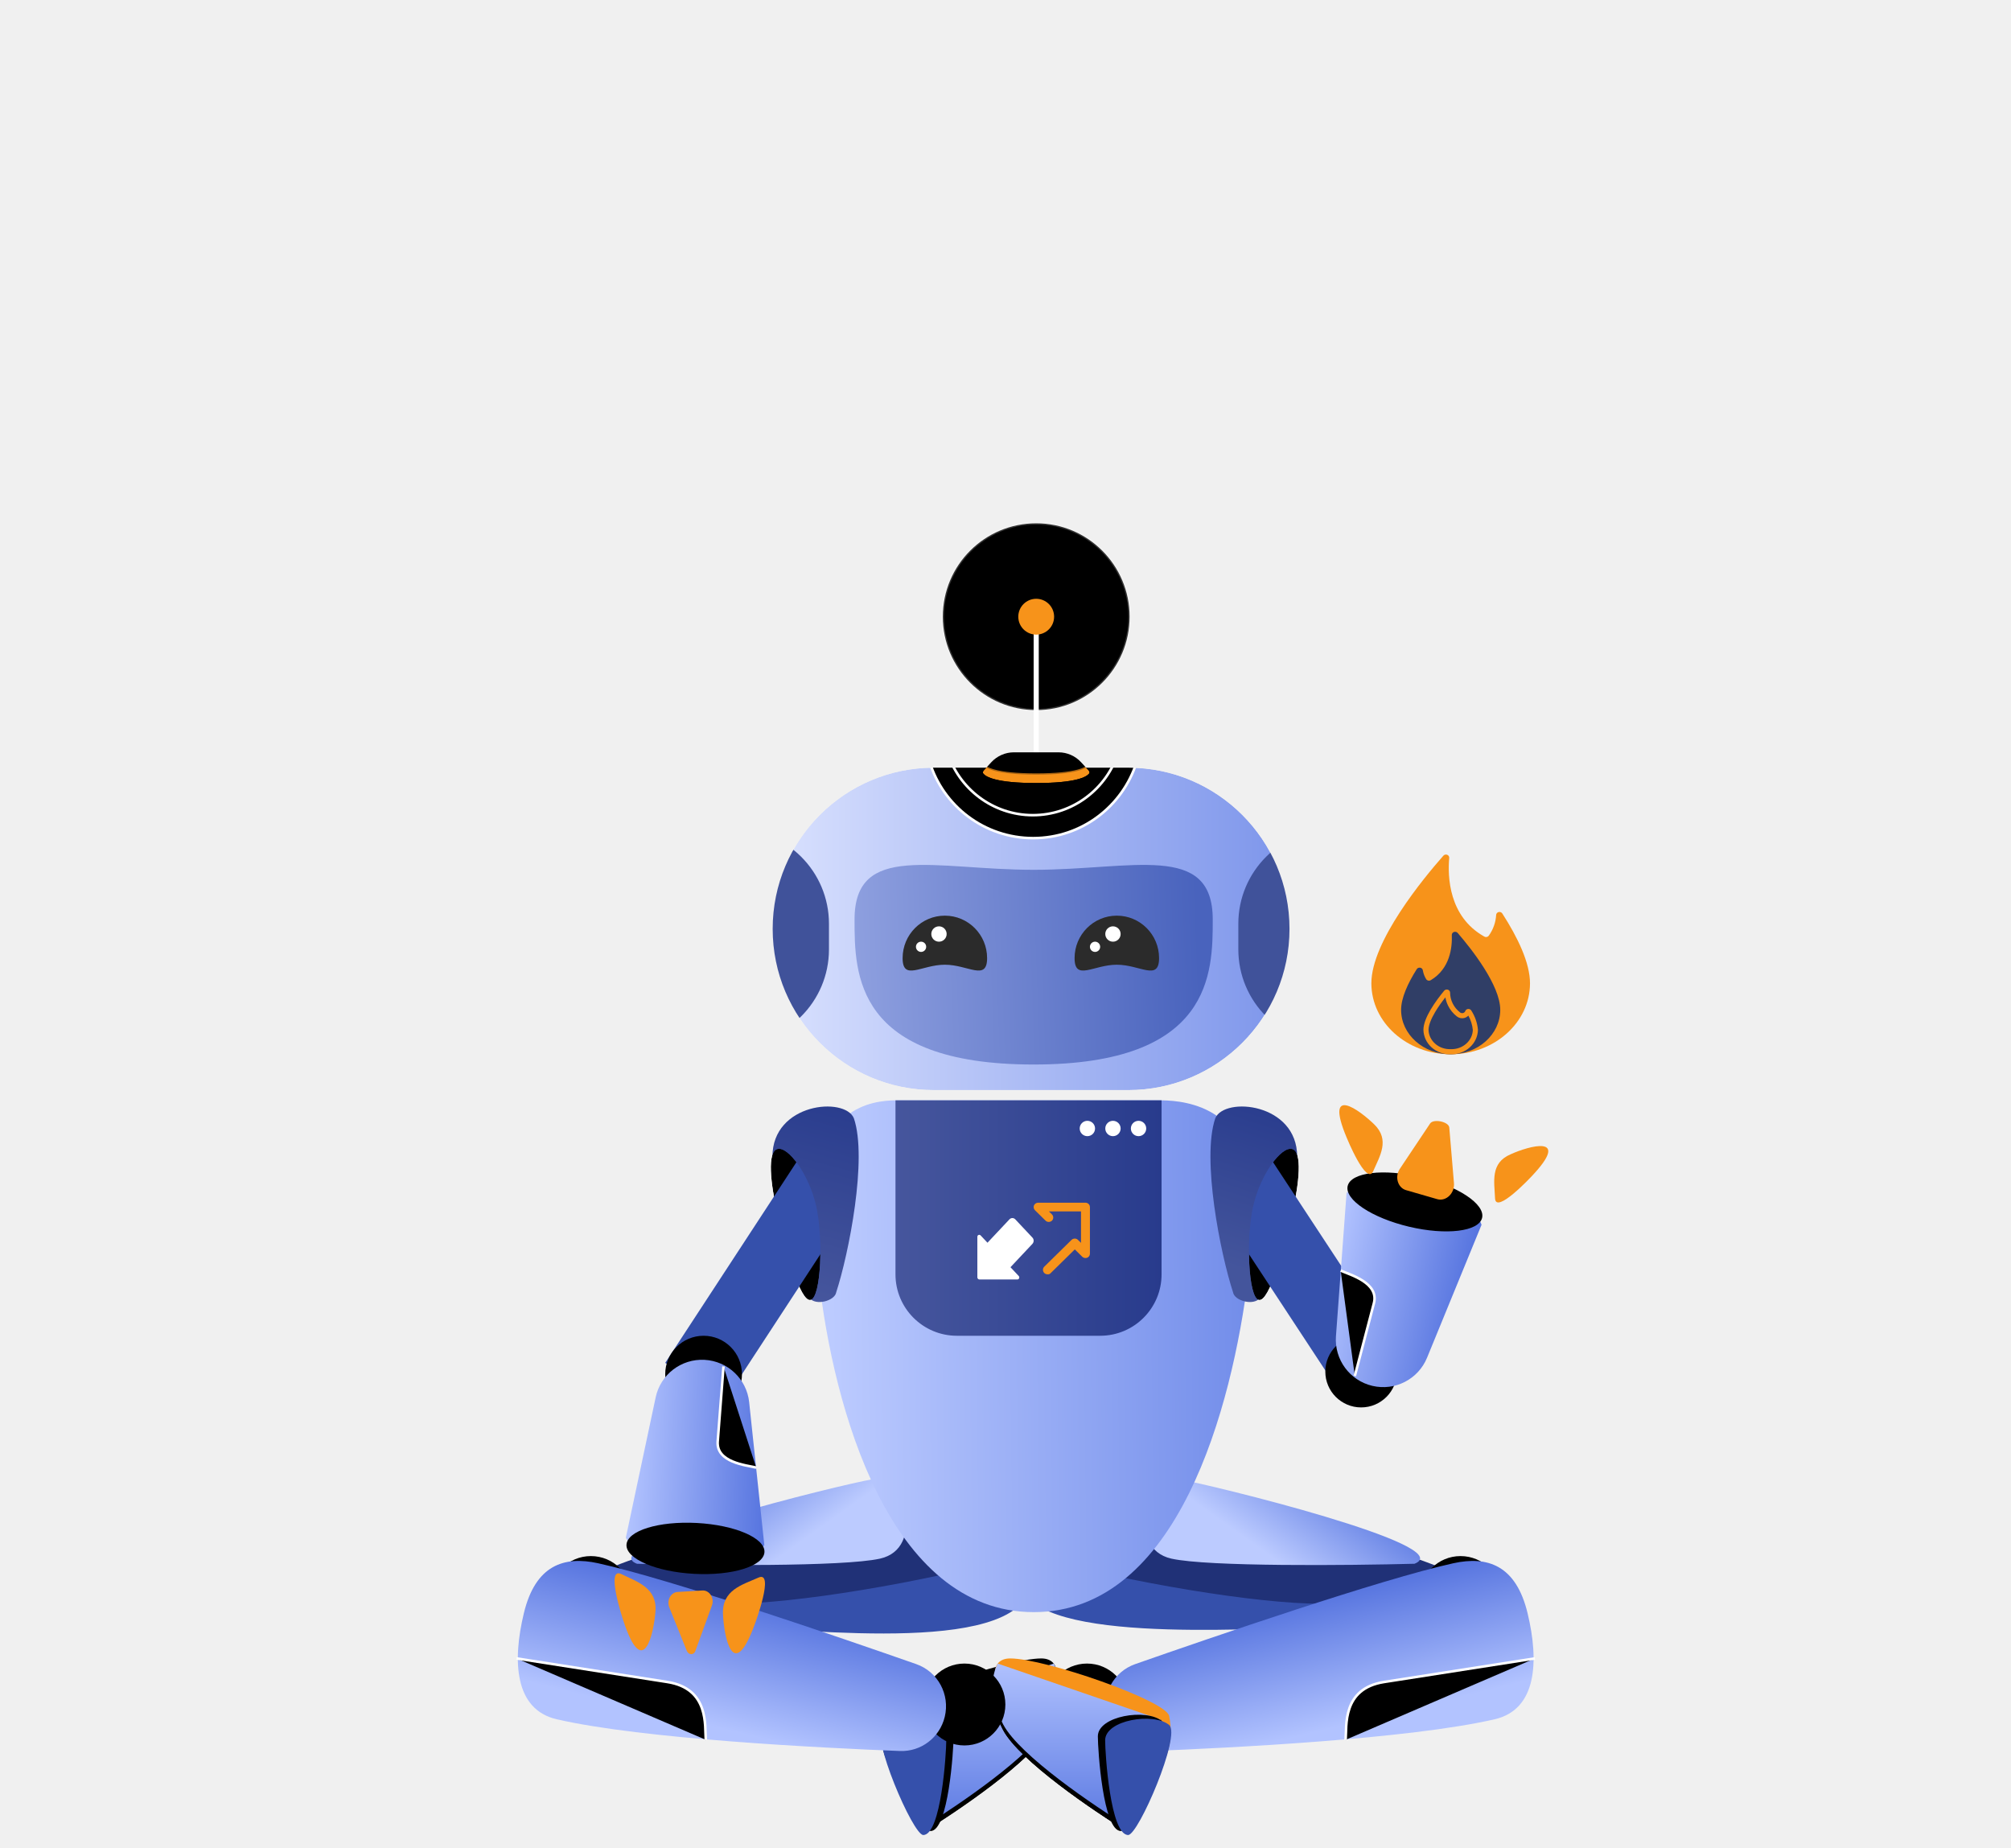
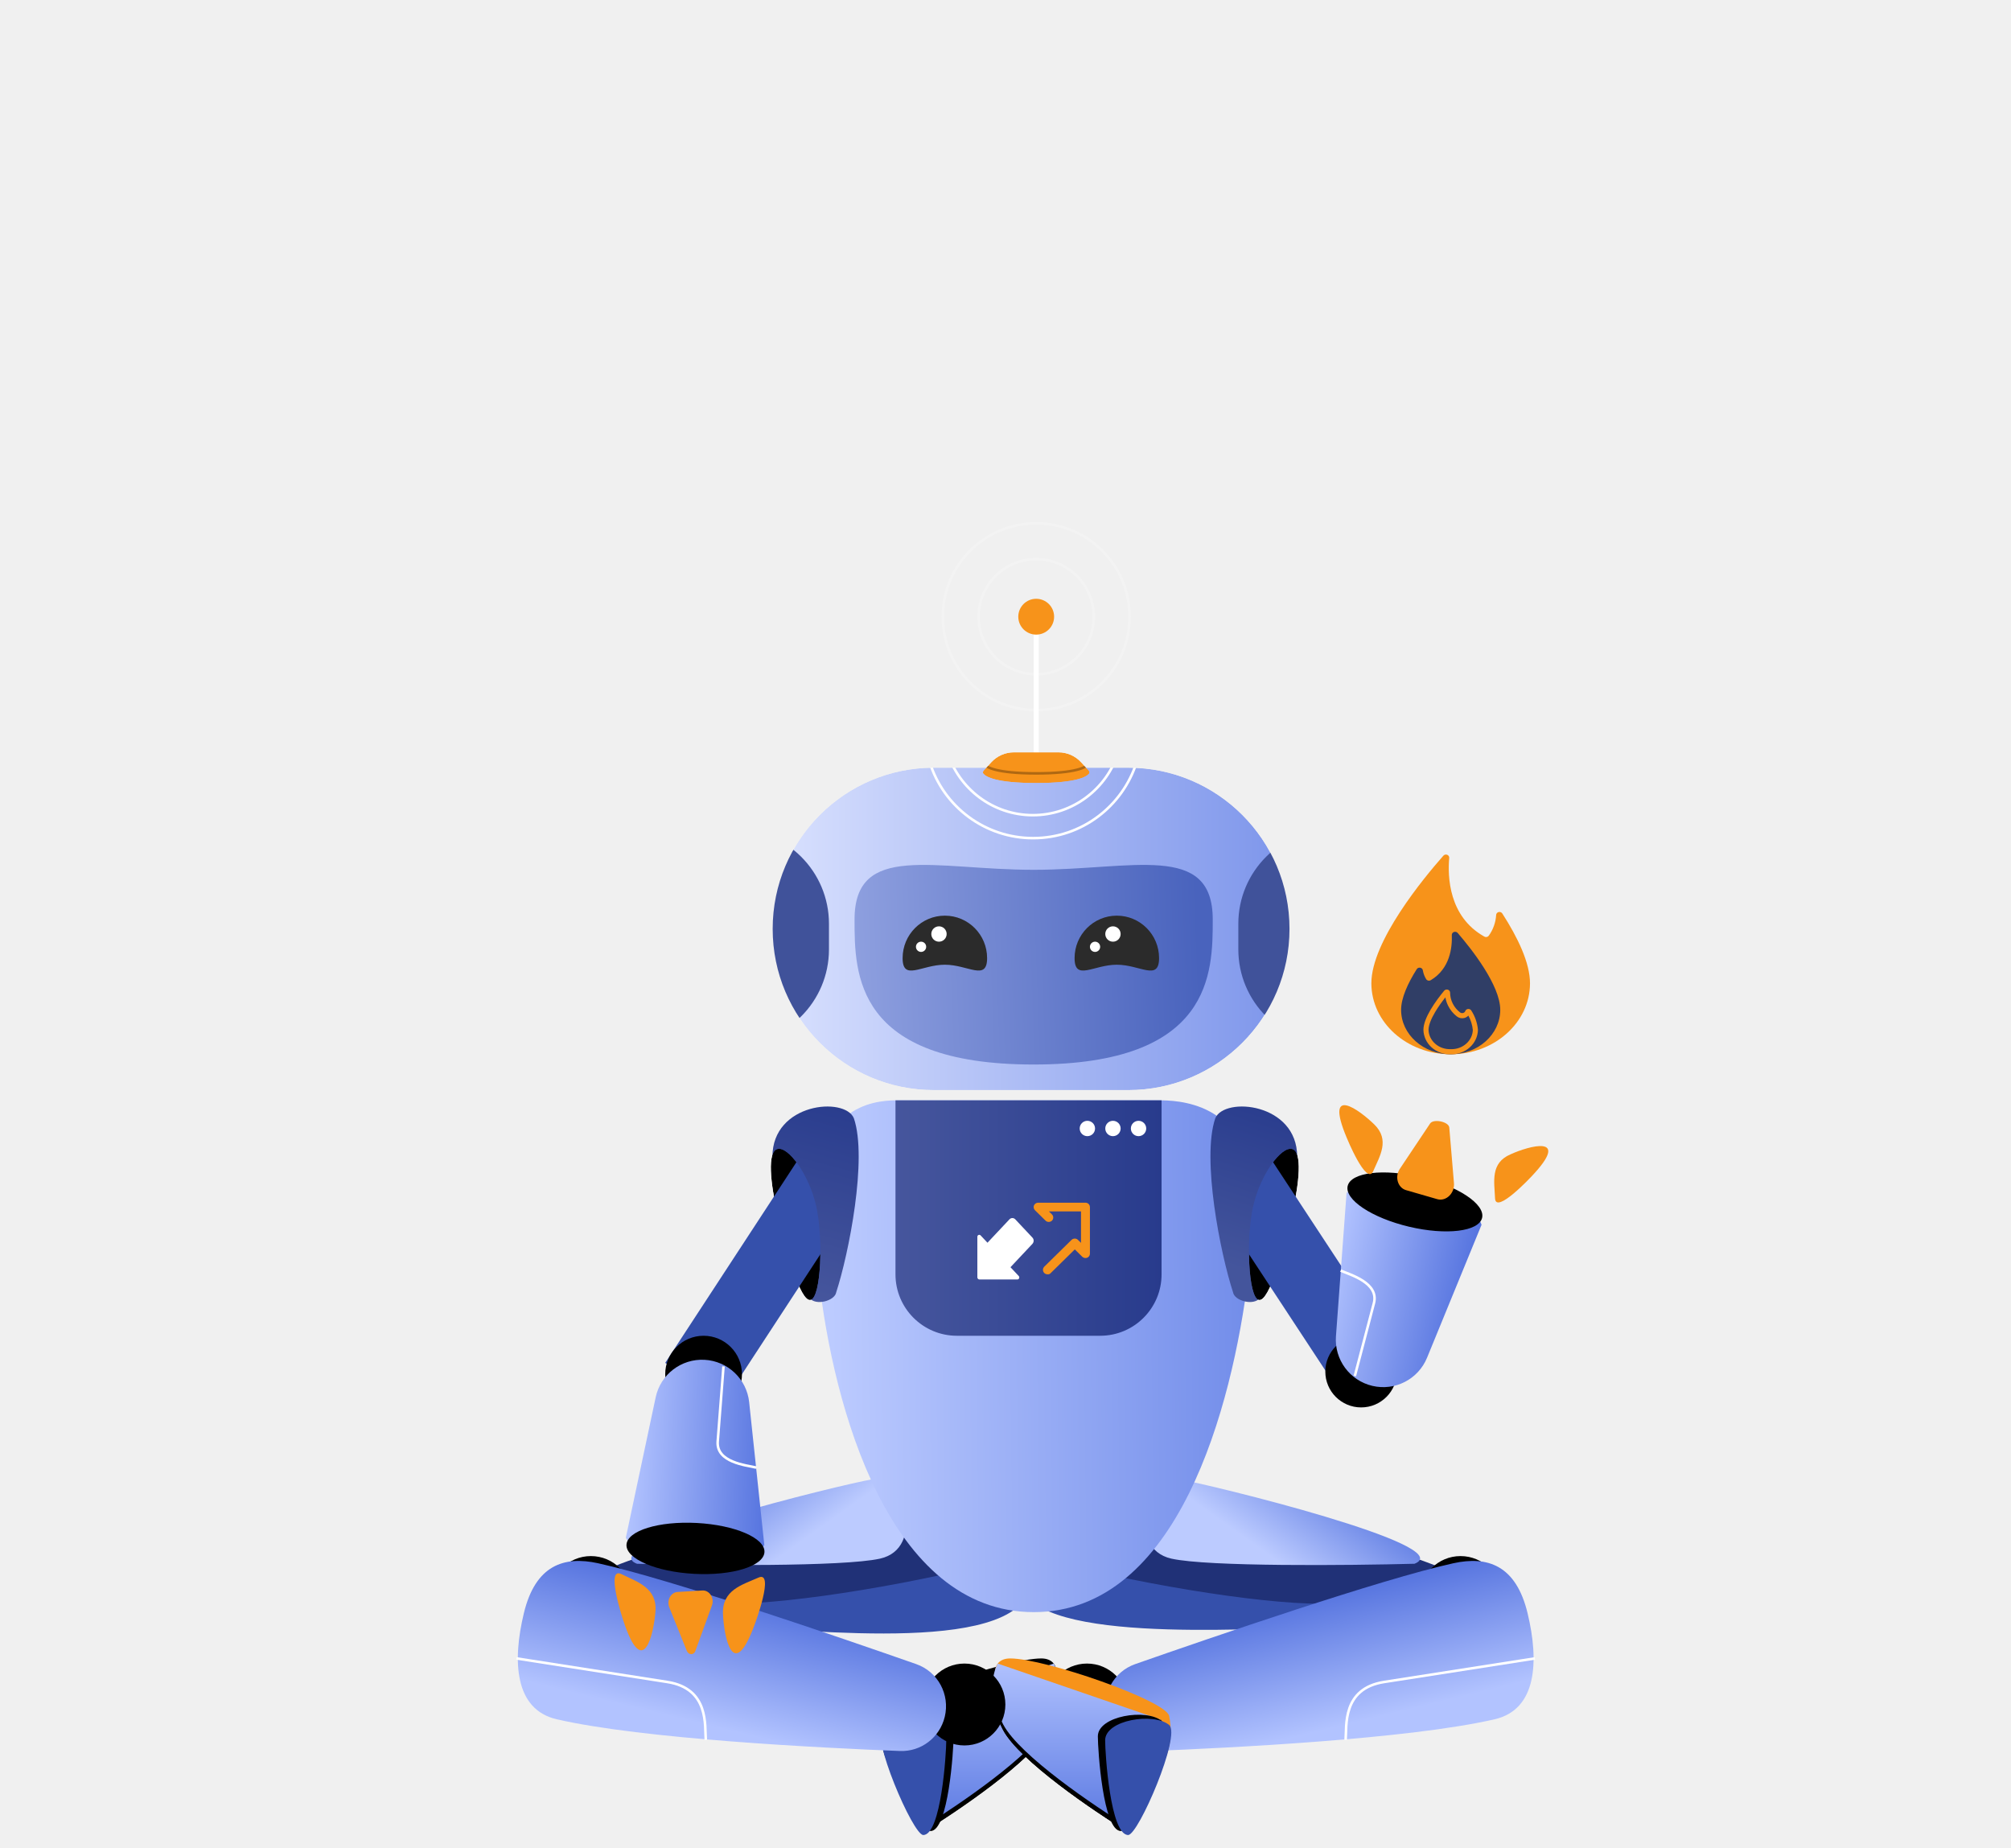
- <svg xmlns="http://www.w3.org/2000/svg" width="393" height="361" viewBox="0 0 393 361">
-   <path class="hlfill" d="M299 192.119C299 199.784 292.057 206 283.5 206C274.943 206 268 199.784 268 192.119C268 183.935 278.191 171.595 282.047 167.226C282.128 167.119 282.244 167.04 282.376 167.001C282.509 166.961 282.652 166.963 282.783 167.007C282.914 167.05 283.027 167.132 283.105 167.24C283.183 167.349 283.222 167.478 283.216 167.609C282.886 171.266 283.112 179.09 290.049 182.99C290.188 183.079 290.357 183.113 290.523 183.086C290.688 183.059 290.835 182.972 290.934 182.844C291.803 181.635 292.305 180.226 292.387 178.767C292.394 178.633 292.448 178.505 292.541 178.403C292.633 178.301 292.759 178.231 292.898 178.203C293.037 178.176 293.182 178.192 293.31 178.25C293.438 178.308 293.543 178.404 293.607 178.523C296.559 183.106 299 188.109 299 192.119Z" fill="#F7931A" />
-   <path d="M273.812 197.323C273.812 202.118 278.153 206 283.5 206C288.847 206 293.187 202.118 293.187 197.323C293.187 192.527 287.575 185.434 284.895 182.326C284.815 182.217 284.699 182.135 284.565 182.094C284.431 182.053 284.286 182.054 284.153 182.097C284.02 182.141 283.905 182.224 283.827 182.335C283.749 182.445 283.711 182.577 283.72 182.71C283.816 185.147 283.364 189.273 279.619 191.515C279.546 191.561 279.464 191.592 279.378 191.607C279.292 191.621 279.204 191.62 279.119 191.601C279.034 191.583 278.954 191.549 278.883 191.501C278.812 191.452 278.753 191.391 278.708 191.32C278.382 190.794 278.163 190.216 278.062 189.614C278.047 189.482 277.987 189.357 277.89 189.26C277.794 189.163 277.666 189.099 277.527 189.077C277.388 189.055 277.245 189.076 277.12 189.138C276.995 189.2 276.895 189.298 276.835 189.419C275.136 192.119 273.812 194.989 273.812 197.323Z" fill="#303E66" />
-   <path class="hlfill" fill-rule="evenodd" clip-rule="evenodd" d="M282.208 193.605C280.626 195.519 278.172 198.87 278.172 201.229C278.186 201.873 278.336 202.508 278.612 203.098C278.888 203.688 279.285 204.22 279.781 204.663C280.276 205.107 280.86 205.454 281.498 205.683C282.137 205.913 282.817 206.02 283.5 206C284.183 206.02 284.863 205.913 285.502 205.683C286.14 205.454 286.724 205.107 287.219 204.663C287.715 204.22 288.112 203.688 288.388 203.098C288.664 202.508 288.814 201.873 288.828 201.229C288.714 199.898 288.271 198.61 287.536 197.469C287.477 197.362 287.386 197.274 287.274 197.216C287.163 197.158 287.035 197.133 286.908 197.143C286.781 197.154 286.66 197.2 286.56 197.275C286.46 197.35 286.387 197.451 286.348 197.566C286.312 197.658 286.253 197.741 286.175 197.807C286.098 197.873 286.005 197.92 285.904 197.944C285.803 197.969 285.697 197.97 285.596 197.948C285.494 197.925 285.4 197.88 285.321 197.816C284.717 197.341 284.23 196.747 283.896 196.075C283.561 195.403 283.386 194.671 283.384 193.928C283.378 193.801 283.33 193.678 283.247 193.578C283.164 193.477 283.049 193.404 282.919 193.368C282.789 193.333 282.651 193.336 282.523 193.379C282.396 193.421 282.286 193.501 282.208 193.605ZM282.465 194.879C281.802 195.719 281.068 196.727 280.457 197.759C279.664 199.102 279.176 200.326 279.172 201.218C279.184 201.718 279.301 202.213 279.517 202.674C279.735 203.139 280.05 203.563 280.448 203.918C280.845 204.275 281.317 204.555 281.837 204.742C282.356 204.929 282.912 205.017 283.47 205L283.5 205L283.53 205C284.088 205.017 284.644 204.929 285.163 204.742C285.683 204.555 286.155 204.275 286.552 203.918C286.95 203.563 287.265 203.139 287.483 202.674C287.693 202.225 287.809 201.745 287.827 201.259C287.735 200.277 287.439 199.32 286.954 198.443C286.913 198.487 286.869 198.529 286.823 198.568C286.624 198.738 286.389 198.855 286.14 198.916C285.891 198.977 285.631 198.979 285.381 198.924C285.134 198.87 284.899 198.76 284.698 198.598C283.983 198.034 283.402 197.326 283.001 196.521C282.741 196 282.561 195.447 282.465 194.879Z" fill="#F7931A" />
-   <mask id="mask0_216_3966" style="mask-type:alpha" maskUnits="userSpaceOnUse" x="151" y="150" width="101" height="63">
-     <rect x="151" y="150" width="101" height="63" rx="31.5" fill="url(#paint0_linear_216_3966)" />
+ <svg xmlns="http://www.w3.org/2000/svg" width="393" height="361" fill="none">
+   <path fill="#f7931a" d="M299 192.119c0 7.665-6.943 13.881-15.5 13.881s-15.5-6.216-15.5-13.881c0-8.184 10.191-20.524 14.047-24.893a.64.64 0 0 1 .329-.225.673.673 0 0 1 .729.239.587.587 0 0 1 .111.369c-.33 3.657-.104 11.481 6.833 15.381a.677.677 0 0 0 .474.096.652.652 0 0 0 .411-.242 7.721 7.721 0 0 0 1.453-4.077.585.585 0 0 1 .154-.364.654.654 0 0 1 .357-.2.685.685 0 0 1 .412.047.631.631 0 0 1 .297.273c2.952 4.583 5.393 9.586 5.393 13.596Z" />
+   <path fill="#303E66" d="M273.812 197.323c0 4.795 4.341 8.677 9.688 8.677s9.687-3.882 9.687-8.677c0-4.796-5.612-11.889-8.292-14.997a.642.642 0 0 0-.33-.232.69.69 0 0 0-.412.003.644.644 0 0 0-.326.238.58.58 0 0 0-.107.375c.096 2.437-.356 6.563-4.101 8.805a.667.667 0 0 1-.5.086.628.628 0 0 1-.411-.281 4.718 4.718 0 0 1-.646-1.706.596.596 0 0 0-.172-.354.679.679 0 0 0-.77-.122.626.626 0 0 0-.285.281c-1.699 2.7-3.023 5.57-3.023 7.904Z" />
+   <path fill="#f7931a" fill-rule="evenodd" d="M282.208 193.605c-1.582 1.914-4.036 5.265-4.036 7.624.014.644.164 1.279.44 1.869.276.59.673 1.122 1.169 1.565a5.204 5.204 0 0 0 1.717 1.02c.639.23 1.319.337 2.002.317a5.443 5.443 0 0 0 2.002-.317 5.204 5.204 0 0 0 1.717-1.02 4.863 4.863 0 0 0 1.169-1.565c.276-.59.426-1.225.44-1.869a8.24 8.24 0 0 0-1.292-3.76.627.627 0 0 0-.262-.253.678.678 0 0 0-.714.059.607.607 0 0 0-.212.291.604.604 0 0 1-.173.241.682.682 0 0 1-.854.009 5.118 5.118 0 0 1-1.425-1.741 4.835 4.835 0 0 1-.512-2.147.593.593 0 0 0-.137-.35.646.646 0 0 0-.328-.21.685.685 0 0 0-.396.011.65.65 0 0 0-.315.226Zm.257 1.274c-.663.84-1.397 1.848-2.008 2.88-.793 1.343-1.281 2.567-1.285 3.459.012.5.129.995.345 1.456.218.465.533.889.931 1.244a4.2 4.2 0 0 0 1.389.824 4.428 4.428 0 0 0 1.633.258h.06a4.428 4.428 0 0 0 1.633-.258 4.2 4.2 0 0 0 1.389-.824 3.87 3.87 0 0 0 .931-1.244c.21-.449.326-.929.344-1.415a7.204 7.204 0 0 0-.873-2.816 1.657 1.657 0 0 1-.814.473 1.677 1.677 0 0 1-1.442-.318 6.135 6.135 0 0 1-1.697-2.077 5.865 5.865 0 0 1-.536-1.642Z" clip-rule="evenodd" />
+   <mask id="b" width="101" height="63" x="151" y="150" maskUnits="userSpaceOnUse" style="mask-type:alpha">
+     <rect width="101" height="63" x="151" y="150" fill="url(#a)" rx="31.5" />
  </mask>
-   <g mask="url(#mask0_216_3966)">
-     <rect x="151" y="150" width="101" height="63" rx="31.5" fill="url(#paint1_linear_216_3966)" />
-     <rect x="242" y="162" width="37" height="42" rx="18.5" fill="url(#paint2_linear_216_3966)" />
-     <rect x="125" y="162" width="37" height="42" rx="18.5" fill="url(#paint3_linear_216_3966)" />
-     <path d="M222.143 148.87C219.412 157.534 211.404 163.767 201.906 163.767C192.408 163.767 184.338 157.534 181.669 148.87" stroke="white" stroke-width="0.5" stroke-miterlimit="10" />
-     <path d="M218.543 147C216.308 154.106 209.666 159.28 201.844 159.28C194.022 159.28 187.38 154.106 185.146 147" stroke="white" stroke-width="0.5" stroke-miterlimit="10" />
+   <g mask="url(#b)">
+     <rect width="101" height="63" x="151" y="150" fill="url(#c)" rx="31.5" />
+     <rect width="37" height="42" x="242" y="162" fill="url(#d)" rx="18.5" />
+     <rect width="37" height="42" x="125" y="162" fill="url(#e)" rx="18.5" />
+     <path stroke="#fff" stroke-miterlimit="10" stroke-width=".5" d="M222.143 148.87c-2.731 8.664-10.739 14.897-20.237 14.897a21.156 21.156 0 0 1-20.237-14.897" />
+     <path stroke="#fff" stroke-miterlimit="10" stroke-width=".5" d="M218.543 147c-2.235 7.106-8.877 12.28-16.699 12.28-7.822 0-14.464-5.174-16.698-12.28" />
  </g>
-   <path d="M237 179.653C237 190.019 237 208 202 208C167 208 167 190.247 167 179.653C167 164.504 182.651 169.955 202 169.955C221.349 169.955 237 164.504 237 179.653Z" fill="url(#paint4_linear_216_3966)" />
-   <path d="M184.649 188.5C189.209 188.5 192.905 191.783 192.905 187.205C192.905 182.626 189.209 178.914 184.649 178.914C180.089 178.914 176.393 182.626 176.393 187.205C176.393 191.783 180.089 188.5 184.649 188.5Z" fill="#2B2B2B" />
-   <path d="M218.256 188.5C222.816 188.5 226.512 191.783 226.512 187.205C226.512 182.626 222.816 178.914 218.256 178.914C213.696 178.914 210 182.626 210 187.205C210 191.783 213.696 188.5 218.256 188.5Z" fill="#2B2B2B" />
-   <path d="M217.5 184C218.328 184 219 183.328 219 182.5C219 181.672 218.328 181 217.5 181C216.672 181 216 181.672 216 182.5C216 183.328 216.672 184 217.5 184Z" fill="white" />
-   <path d="M183.5 184C184.328 184 185 183.328 185 182.5C185 181.672 184.328 181 183.5 181C182.672 181 182 181.672 182 182.5C182 183.328 182.672 184 183.5 184Z" fill="white" />
-   <path d="M214 186C214.552 186 215 185.552 215 185C215 184.448 214.552 184 214 184C213.448 184 213 184.448 213 185C213 185.552 213.448 186 214 186Z" fill="white" />
-   <path d="M180 186C180.552 186 181 185.552 181 185C181 184.448 180.552 184 180 184C179.448 184 179 184.448 179 185C179 185.552 179.448 186 180 186Z" fill="white" />
-   <path d="M203.494 324.049C205.585 324.049 206.428 325.359 206.428 326.549L174.39 346.049C173.096 344.179 171.428 340.049 172.428 335.272C173.055 332.276 196.677 324.049 203.494 324.049Z" fill="black" />
-   <mask id="mask1_216_3966" style="mask-type:alpha" maskUnits="userSpaceOnUse" x="173" y="325" width="35" height="34">
-     <path d="M204.928 338.049C201.728 344.049 187.261 353.883 180.428 358.049L173.928 336.049L205.928 325.049C206.928 326.883 208.128 332.049 204.928 338.049Z" fill="url(#paint5_linear_216_3966)" />
+   <path fill="url(#f)" d="M237 179.653c0 10.366 0 28.347-35 28.347s-35-17.753-35-28.347c0-15.149 15.651-9.698 35-9.698s35-5.451 35 9.698Z" />
+   <path fill="#2B2B2B" d="M184.649 188.5c4.56 0 8.256 3.283 8.256-1.295 0-4.579-3.696-8.291-8.256-8.291-4.56 0-8.256 3.712-8.256 8.291 0 4.578 3.696 1.295 8.256 1.295ZM218.256 188.5c4.56 0 8.256 3.283 8.256-1.295 0-4.579-3.696-8.291-8.256-8.291-4.56 0-8.256 3.712-8.256 8.291 0 4.578 3.696 1.295 8.256 1.295Z" />
+   <path fill="#fff" d="M217.5 184a1.5 1.5 0 1 0-.001-3.001A1.5 1.5 0 0 0 217.5 184ZM183.5 184a1.5 1.5 0 1 0-.001-3.001A1.5 1.5 0 0 0 183.5 184ZM214 186a1 1 0 1 0 0-2 1 1 0 0 0 0 2ZM180 186a1 1 0 1 0 0-2 1 1 0 0 0 0 2Z" />
+   <path fill="#000" d="M203.494 324.049c2.091 0 2.934 1.31 2.934 2.5l-32.038 19.5c-1.294-1.87-2.962-6-1.962-10.777.627-2.996 24.249-11.223 31.066-11.223Z" />
+   <mask id="h" width="35" height="34" x="173" y="325" maskUnits="userSpaceOnUse" style="mask-type:alpha">
+     <path fill="url(#g)" d="M204.928 338.049c-3.2 6-17.667 15.834-24.5 20l-6.5-22 32-11c1 1.834 2.2 7-1 13Z" />
  </mask>
-   <g mask="url(#mask1_216_3966)">
-     <path d="M204.928 338.049C201.728 344.049 187.261 353.883 180.428 358.049L173.928 336.049L205.928 325.049C206.928 326.883 208.128 332.049 204.928 338.049Z" fill="black" />
-     <path d="M204.826 337C201.626 343 187.159 352.833 180.326 357L173.826 335L205.826 324C206.826 325.833 208.026 331 204.826 337Z" fill="url(#paint6_linear_216_3966)" />
+   <g mask="url(#h)">
+     <path fill="#000" d="M204.928 338.049c-3.2 6-17.667 15.834-24.5 20l-6.5-22 32-11c1 1.834 2.2 7-1 13Z" />
+     <path fill="url(#i)" d="M204.826 337c-3.2 6-17.667 15.833-24.5 20l-6.5-22 32-11c1 1.833 2.2 7-1 13Z" />
  </g>
-   <path d="M173.855 336.272C171.455 338.272 179.855 357.772 181.855 357.772C185.355 357.772 186.355 341.821 186.355 339.272C186.355 335.272 176.855 333.772 173.855 336.272Z" fill="black" />
-   <path d="M172.427 337.049C170.027 339.049 178.428 358.549 180.427 358.549C183.927 358.549 184.927 342.599 184.927 340.049C184.927 336.049 175.427 334.549 172.427 337.049Z" fill="#3550AB" />
-   <mask id="mask2_216_3966" style="mask-type:alpha" maskUnits="userSpaceOnUse" x="198" y="292" width="90" height="27">
-     <path d="M199.428 308.549C199.428 321.5 244.261 318.049 256.428 318.049C262.928 318.883 275.578 317.891 286.428 312.049C292.928 308.549 270.428 301.049 235.428 294.549C191.428 286.378 199.428 308.549 199.428 308.549Z" fill="#3550AB" />
+   <path fill="#000" d="M173.855 336.272c-2.4 2 6 21.5 8 21.5 3.5 0 4.5-15.951 4.5-18.5 0-4-9.5-5.5-12.5-3Z" />
+   <path fill="#3550AB" d="M172.427 337.049c-2.4 2 6.001 21.5 8 21.5 3.5 0 4.5-15.95 4.5-18.5 0-4-9.5-5.5-12.5-3Z" />
+   <mask id="j" width="90" height="27" x="198" y="292" maskUnits="userSpaceOnUse" style="mask-type:alpha">
+     <path fill="#3550AB" d="M199.428 308.549c0 12.951 44.833 9.5 57 9.5 6.5.834 19.15-.158 30-6 6.5-3.5-16-11-51-17.5-44-8.171-36 14-36 14Z" />
  </mask>
-   <g mask="url(#mask2_216_3966)">
-     <path d="M199.428 308.549C199.428 325 244.261 318.049 256.428 318.049C262.928 318.883 275.578 317.891 286.428 312.049C292.928 308.549 270.428 301.049 235.428 294.549C191.428 286.378 199.428 308.549 199.428 308.549Z" fill="#3550AB" />
-     <path d="M200.996 303.858C220.996 309.358 245.83 313.358 257.996 313.358C264.496 314.191 277.147 313.2 287.996 307.358C294.496 303.858 271.996 296.358 236.996 289.858C192.996 281.686 200.996 303.858 200.996 303.858Z" fill="#203177" />
+   <g mask="url(#j)">
+     <path fill="#3550AB" d="M199.428 308.549c0 16.451 44.833 9.5 57 9.5 6.5.834 19.15-.158 30-6 6.5-3.5-16-11-51-17.5-44-8.171-36 14-36 14Z" />
+     <path fill="#203177" d="M200.996 303.858c20 5.5 44.834 9.5 57 9.5 6.5.833 19.151-.158 30-6 6.5-3.5-16-11-51-17.5-44-8.172-36 14-36 14Z" />
  </g>
-   <path d="M228.927 304.549C236.127 306.149 263.594 305.883 276.427 305.549C285.427 302.049 236.427 290.049 230.427 289.049C224.427 288.049 219.927 302.549 228.927 304.549Z" fill="url(#paint7_linear_216_3966)" />
-   <circle cx="212.427" cy="333.049" r="8" fill="black" />
-   <circle cx="285.428" cy="312.049" r="8" fill="black" />
-   <path d="M292.102 335.935C300.365 334.028 300.788 324.577 298.521 315.191C296.254 305.805 290.674 303.982 284.009 305.451C269.814 308.582 236.693 319.96 221.847 325.157C217.605 326.642 215.217 331.093 216.272 335.462V335.462C217.247 339.496 220.891 342.296 225.038 342.135C240.107 341.548 275.298 339.812 292.102 335.935Z" fill="url(#paint8_linear_216_3966)" />
-   <path d="M299.96 324.049C293.363 325.08 278.232 327.442 270.486 328.652C262.236 329.94 263.203 337.304 262.97 339.947" stroke="white" stroke-width="0.5" />
-   <path class="hlfill" d="M197.408 324.049C195.316 324.049 194.474 325.359 194.474 326.549L226.511 346.049C227.806 344.179 229.474 340.049 228.474 335.272C227.847 332.276 204.224 324.049 197.408 324.049Z" fill="#F7931A" />
-   <mask id="mask3_216_3966" style="mask-type:alpha" maskUnits="userSpaceOnUse" x="193" y="325" width="34" height="34">
-     <path d="M195.974 338.049C199.174 344.049 213.641 353.883 220.474 358.049L226.974 336.049L194.974 325.049C193.974 326.883 192.774 332.049 195.974 338.049Z" fill="url(#paint9_linear_216_3966)" />
+   <path fill="url(#k)" d="M228.927 304.549c7.2 1.6 34.667 1.334 47.5 1 9-3.5-40-15.5-46-16.5s-10.5 13.5-1.5 15.5Z" />
+   <circle cx="212.427" cy="333.049" r="8" fill="#000" />
+   <circle cx="285.428" cy="312.049" r="8" fill="#000" />
+   <path fill="url(#l)" d="M292.102 335.935c8.263-1.907 8.686-11.358 6.419-20.744-2.267-9.386-7.847-11.209-14.512-9.739-14.195 3.13-47.316 14.508-62.162 19.705-4.242 1.485-6.63 5.936-5.575 10.305.975 4.034 4.619 6.834 8.766 6.673 15.069-.587 50.26-2.322 67.064-6.2Z" />
+   <path stroke="#fff" stroke-width=".5" d="m299.96 324.049-29.474 4.603c-8.25 1.288-7.283 8.652-7.516 11.295" />
+   <path fill="#f7931a" d="M197.408 324.049c-2.092 0-2.934 1.31-2.934 2.5l32.037 19.5c1.295-1.87 2.963-6 1.963-10.777-.627-2.996-24.25-11.223-31.066-11.223Z" />
+   <mask id="n" width="34" height="34" x="193" y="325" maskUnits="userSpaceOnUse" style="mask-type:alpha">
+     <path fill="url(#m)" d="M195.974 338.049c3.2 6 17.667 15.834 24.5 20l6.5-22-32-11c-1 1.834-2.2 7 1 13Z" />
  </mask>
-   <g mask="url(#mask3_216_3966)">
-     <path d="M195.974 338.049C199.174 344.049 213.641 353.883 220.474 358.049L226.974 336.049L194.974 325.049C193.974 326.883 192.774 332.049 195.974 338.049Z" fill="black" />
-     <path d="M196.076 337C199.276 343 213.743 352.833 220.576 357L227.076 335L195.076 324C194.076 325.833 192.876 331 196.076 337Z" fill="url(#paint10_linear_216_3966)" />
+   <g mask="url(#n)">
+     <path fill="#000" d="M195.974 338.049c3.2 6 17.667 15.834 24.5 20l6.5-22-32-11c-1 1.834-2.2 7 1 13Z" />
+     <path fill="url(#o)" d="M196.076 337c3.2 6 17.667 15.833 24.5 20l6.5-22-32-11c-1 1.833-2.2 7 1 13Z" />
  </g>
-   <path d="M227.047 336.272C229.447 338.272 221.047 357.772 219.047 357.772C215.547 357.772 214.547 341.821 214.547 339.272C214.547 335.272 224.047 333.772 227.047 336.272Z" fill="black" />
-   <path d="M228.474 337.049C230.874 339.049 222.474 358.549 220.474 358.549C216.974 358.549 215.974 342.599 215.974 340.049C215.974 336.049 225.474 334.549 228.474 337.049Z" fill="#3550AB" />
-   <mask id="mask4_216_3966" style="mask-type:alpha" maskUnits="userSpaceOnUse" x="113" y="292" width="90" height="28">
-     <path d="M201.474 308.549C201.474 324 156.641 318.049 144.474 318.049C137.974 318.883 125.324 317.891 114.474 312.049C107.974 308.549 130.474 301.049 165.474 294.549C209.474 286.378 201.474 308.549 201.474 308.549Z" fill="#3550AB" />
+   <path fill="#000" d="M227.047 336.272c2.4 2-6 21.5-8 21.5-3.5 0-4.5-15.951-4.5-18.5 0-4 9.5-5.5 12.5-3Z" />
+   <path fill="#3550AB" d="M228.474 337.049c2.4 2-6 21.5-8 21.5-3.5 0-4.5-15.95-4.5-18.5 0-4 9.5-5.5 12.5-3Z" />
+   <mask id="p" width="90" height="28" x="113" y="292" maskUnits="userSpaceOnUse" style="mask-type:alpha">
+     <path fill="#3550AB" d="M201.474 308.549c0 15.451-44.833 9.5-57 9.5-6.5.834-19.15-.158-30-6-6.5-3.5 16-11 51-17.5 44-8.171 36 14 36 14Z" />
  </mask>
-   <g mask="url(#mask4_216_3966)">
-     <path d="M201.474 308.549C201.474 328 156.641 318.049 144.474 318.049C137.974 318.883 125.324 317.891 114.474 312.049C107.974 308.549 130.474 301.049 165.474 294.549C209.474 286.378 201.474 308.549 201.474 308.549Z" fill="#3550AB" />
-     <path d="M199.905 303.858C179.905 309.358 155.072 313.358 142.905 313.358C136.405 314.191 123.755 313.2 112.905 307.358C106.405 303.858 128.905 296.358 163.905 289.858C207.905 281.686 199.905 303.858 199.905 303.858Z" fill="#203177" />
+   <g mask="url(#p)">
+     <path fill="#3550AB" d="M201.474 308.549c0 19.451-44.833 9.5-57 9.5-6.5.834-19.15-.158-30-6-6.5-3.5 16-11 51-17.5 44-8.171 36 14 36 14Z" />
+     <path fill="#203177" d="M199.905 303.858c-20 5.5-44.833 9.5-57 9.5-6.5.833-19.15-.158-30-6-6.5-3.5 16-11 51-17.5 44-8.172 36 14 36 14Z" />
  </g>
-   <path d="M171.974 304.549C164.774 306.149 137.308 305.883 124.474 305.549C115.474 302.049 164.474 290.049 170.474 289.049C176.474 288.049 180.974 302.549 171.974 304.549Z" fill="url(#paint11_linear_216_3966)" />
-   <circle r="8" transform="matrix(-1 0 0 1 188.474 333.049)" fill="black" />
-   <circle r="8" transform="matrix(-1 0 0 1 115.474 312.049)" fill="black" />
-   <path d="M108.799 335.935C100.537 334.028 100.113 324.577 102.38 315.191C104.647 305.805 110.227 303.982 116.893 305.451C131.088 308.582 164.208 319.96 179.055 325.157C183.296 326.642 185.685 331.093 184.629 335.462V335.462C183.655 339.496 180.01 342.296 175.863 342.135C160.794 341.548 125.603 339.812 108.799 335.935Z" fill="url(#paint12_linear_216_3966)" />
-   <path d="M100.941 324.049C107.538 325.08 122.669 327.442 130.416 328.652C138.666 329.94 137.698 337.304 137.931 339.947" stroke="white" stroke-width="0.5" />
-   <path d="M243.954 249.398C240.781 274.925 230.224 315 202.031 315C173.837 315 162.822 275.084 159.983 249.398L159.983 232.5C159.983 215 172.576 215 175.5 215L226.5 215C229.423 215 244.165 215 244.165 232.5L243.954 249.398Z" fill="url(#paint13_linear_216_3966)" />
-   <path d="M175 215H227V249C227 255.627 221.627 261 215 261H187C180.373 261 175 255.627 175 249V215Z" fill="url(#paint14_linear_216_3966)" />
-   <path d="M222.5 222C223.328 222 224 221.328 224 220.5C224 219.672 223.328 219 222.5 219C221.672 219 221 219.672 221 220.5C221 221.328 221.672 222 222.5 222Z" fill="white" />
-   <path d="M217.5 222C218.328 222 219 221.328 219 220.5C219 219.672 218.328 219 217.5 219C216.672 219 216 219.672 216 220.5C216 221.328 216.672 222 217.5 222Z" fill="white" />
-   <path d="M212.5 222C213.328 222 214 221.328 214 220.5C214 219.672 213.328 219 212.5 219C211.672 219 211 219.672 211 220.5C211 221.328 211.672 222 212.5 222Z" fill="white" />
-   <path class="hlfill" d="M205.318 248.771L210.043 244.126L211.512 245.571C211.754 245.809 212.144 245.882 212.461 245.754C212.795 245.626 213 245.315 213 244.949V235.86C213 235.384 212.609 235 212.126 235H202.882C202.528 235 202.212 235.201 202.063 235.53C201.933 235.86 202.008 236.225 202.249 236.463L204.333 238.511C204.667 238.841 205.225 238.841 205.579 238.511C205.914 238.182 205.914 237.634 205.579 237.286L204.984 236.701H211.252V242.846L210.656 242.261C210.322 241.931 209.764 241.931 209.41 242.261L204.072 247.509C203.737 247.839 203.737 248.387 204.072 248.735C204.24 248.899 204.463 248.991 204.686 248.991C204.928 249.027 205.151 248.954 205.318 248.771Z" fill="#F7931A" />
-   <path d="M201.765 241.821L200.088 240.036L198.412 238.25C198.261 238.089 198.043 238 197.841 238C197.64 238 197.422 238.089 197.271 238.25L195.125 240.536L192.979 242.821L192.308 242.107L191.637 241.393C191.52 241.268 191.369 241.25 191.235 241.304C191.101 241.357 191 241.482 191 241.661V249.589C191 249.696 191.05 249.804 191.117 249.875C191.184 249.946 191.285 250 191.386 250H198.831C198.998 250 199.116 249.893 199.166 249.75C199.216 249.607 199.2 249.446 199.082 249.321L198.277 248.464L197.473 247.607L199.619 245.321L201.765 243.036C201.916 242.875 202 242.643 202 242.429C202 242.196 201.916 241.982 201.765 241.821Z" fill="white" />
-   <path d="M248.288 226.327L247.607 226.775C241.608 230.719 239.942 238.78 243.886 244.779L263.023 273.887L274.567 266.297L248.288 226.327Z" fill="#3550AB" />
-   <path d="M237.5 218.5C239.278 214.22 253.5 215.5 253.5 226L248.716 245C248.763 246.204 248.863 248.327 248 249.5L246.229 253.607C245.028 255.207 241.231 254.187 240.967 252.5C238.5 245 234.797 226.374 237.5 218.5Z" fill="url(#paint15_linear_216_3966)" />
-   <mask id="mask5_216_3966" style="mask-type:alpha" maskUnits="userSpaceOnUse" x="244" y="224" width="10" height="31">
-     <path d="M252.478 237.334C251.038 243.52 248.086 254.486 246 254C243.914 253.514 243.483 241.761 244.924 235.575C246.364 229.389 250.392 224.014 252.478 224.5C254.564 224.986 253.919 231.149 252.478 237.334Z" fill="black" />
+   <path fill="url(#q)" d="M171.974 304.549c-7.2 1.6-34.666 1.334-47.5 1-9-3.5 40-15.5 46-16.5s10.5 13.5 1.5 15.5Z" />
+   <circle cx="8" cy="8" r="8" fill="#000" transform="matrix(-1 0 0 1 196.474 325.049)" />
+   <circle cx="8" cy="8" r="8" fill="#000" transform="matrix(-1 0 0 1 123.474 304.049)" />
+   <path fill="url(#r)" d="M108.799 335.935c-8.262-1.907-8.686-11.358-6.419-20.744 2.267-9.386 7.847-11.209 14.513-9.739 14.195 3.13 47.315 14.508 62.162 19.705 4.241 1.485 6.63 5.936 5.574 10.305-.974 4.034-4.619 6.834-8.766 6.673-15.069-.587-50.26-2.322-67.064-6.2Z" />
+   <path stroke="#fff" stroke-width=".5" d="m100.941 324.049 29.475 4.603c8.25 1.288 7.282 8.652 7.515 11.295" />
+   <path fill="url(#s)" d="M243.954 249.398C240.781 274.925 230.224 315 202.031 315c-28.194 0-39.209-39.916-42.048-65.602V232.5c0-17.5 12.593-17.5 15.517-17.5h51c2.923 0 17.665 0 17.665 17.5l-.211 16.898Z" />
+   <path fill="url(#t)" d="M175 215h52v34c0 6.627-5.373 12-12 12h-28c-6.627 0-12-5.373-12-12v-34Z" />
+   <path fill="#fff" d="M222.5 222a1.5 1.5 0 1 0-.001-3.001A1.5 1.5 0 0 0 222.5 222ZM217.5 222a1.5 1.5 0 1 0-.001-3.001A1.5 1.5 0 0 0 217.5 222ZM212.5 222a1.5 1.5 0 1 0-.001-3.001A1.5 1.5 0 0 0 212.5 222Z" />
+   <path fill="#f7931a" d="m205.318 248.771 4.725-4.645 1.469 1.445a.903.903 0 0 0 .949.183.84.84 0 0 0 .539-.805v-9.089a.866.866 0 0 0-.874-.86h-9.244a.891.891 0 0 0-.819.53.862.862 0 0 0 .186.933l2.084 2.048c.334.33.892.33 1.246 0a.872.872 0 0 0 0-1.225l-.595-.585h6.268v6.145l-.596-.585c-.334-.33-.892-.33-1.246 0l-5.338 5.248a.873.873 0 0 0 0 1.226.887.887 0 0 0 .614.256.688.688 0 0 0 .632-.22Z" />
+   <path fill="#fff" d="m201.765 241.821-1.677-1.785-1.676-1.786a.802.802 0 0 0-.571-.25.802.802 0 0 0-.57.25l-2.146 2.286-2.146 2.285-.671-.714-.671-.714a.35.35 0 0 0-.402-.089.37.37 0 0 0-.235.357v7.928c0 .107.05.215.117.286a.387.387 0 0 0 .269.125h7.445c.167 0 .285-.107.335-.25a.41.41 0 0 0-.084-.429l-.805-.857-.804-.857 2.146-2.286 2.146-2.285a.913.913 0 0 0 .235-.607.88.88 0 0 0-.235-.608Z" />
+   <path fill="#3550AB" d="m248.288 226.327-.681.448c-5.999 3.944-7.665 12.005-3.721 18.004l19.137 29.108 11.544-7.59-26.279-39.97Z" />
+   <path fill="url(#u)" d="M237.5 218.5c1.778-4.28 16-3 16 7.5l-4.784 19c.047 1.204.147 3.327-.716 4.5l-1.771 4.107c-1.201 1.6-4.998.58-5.262-1.107-2.467-7.5-6.17-26.126-3.467-34Z" />
+   <mask id="v" width="10" height="31" x="244" y="224" maskUnits="userSpaceOnUse" style="mask-type:alpha">
+     <path fill="#000" d="M252.478 237.334c-1.44 6.186-4.392 17.152-6.478 16.666-2.086-.486-2.517-12.239-1.076-18.425 1.44-6.186 5.468-11.561 7.554-11.075 2.086.486 1.441 6.649 0 12.834Z" />
  </mask>
-   <g mask="url(#mask5_216_3966)">
-     <path d="M252.478 237.334C251.038 243.52 248.086 254.486 246 254C243.914 253.514 243.483 241.761 244.924 235.575C246.364 229.389 250.392 224.014 252.478 224.5C254.564 224.986 253.919 231.149 252.478 237.334Z" fill="black" />
-     <path d="M248.288 226.327L247.607 226.775C241.608 230.719 239.942 238.78 243.886 244.779L263.023 273.887L274.567 266.297L248.288 226.327Z" fill="#3550AB" />
+   <g mask="url(#v)">
+     <path fill="#000" d="M252.478 237.334c-1.44 6.186-4.392 17.152-6.478 16.666-2.086-.486-2.517-12.239-1.076-18.425 1.44-6.186 5.468-11.561 7.554-11.075 2.086.486 1.441 6.649 0 12.834Z" />
+     <path fill="#3550AB" d="m248.288 226.327-.681.448c-5.999 3.944-7.665 12.005-3.721 18.004l19.137 29.108 11.544-7.59-26.279-39.97Z" />
  </g>
-   <circle cx="266" cy="268" r="7" fill="black" />
-   <path d="M289.53 239.316C289.53 239.316 287.553 232.931 277.66 230.6C267.768 228.269 263.149 233.099 263.149 233.099L261.079 261.092C260.743 265.633 263.759 269.744 268.191 270.789V270.789C272.623 271.833 277.156 269.501 278.883 265.287L289.53 239.316Z" fill="url(#paint16_linear_216_3966)" />
-   <ellipse cx="276.504" cy="234.848" rx="13.5" ry="4.976" transform="rotate(13.3493 276.504 234.848)" fill="black" />
-   <path d="M264.766 268.86C265.601 265.677 267.514 258.378 268.494 254.642C269.538 250.662 263.889 249.089 262.001 248.269" stroke="white" stroke-width="0.5" />
-   <path d="M156.138 226.327L156.774 226.748C162.764 230.707 164.434 238.788 160.504 244.797L141.482 273.887L130 266.297L156.138 226.327Z" fill="#3550AB" />
-   <path d="M166.868 218.5C165.099 214.22 150.954 215.5 150.954 226L155.712 245C155.665 246.204 155.566 248.327 156.424 249.5L158.185 253.607C159.38 255.207 163.157 254.187 163.42 252.5C165.873 245 169.556 226.374 166.868 218.5Z" fill="url(#paint17_linear_216_3966)" />
-   <mask id="mask6_216_3966" style="mask-type:alpha" maskUnits="userSpaceOnUse" x="150" y="224" width="11" height="31">
-     <path d="M151.97 237.334C153.403 243.52 156.338 254.486 158.413 254C160.488 253.514 160.917 241.761 159.484 235.575C158.051 229.389 154.045 224.014 151.97 224.5C149.895 224.986 150.537 231.149 151.97 237.334Z" fill="black" />
+   <circle cx="266" cy="268" r="7" fill="#000" />
+   <path fill="url(#w)" d="M289.53 239.316s-1.977-6.385-11.87-8.716c-9.892-2.331-14.511 2.499-14.511 2.499l-2.07 27.993a9.26 9.26 0 0 0 17.804 4.195l10.647-25.971Z" />
+   <ellipse cx="276.504" cy="234.848" fill="#000" rx="13.5" ry="4.976" transform="rotate(13.35 276.504 234.848)" />
+   <path stroke="#fff" stroke-width=".5" d="m264.766 268.86 3.728-14.218c1.044-3.98-4.605-5.553-6.493-6.373" />
+   <path fill="#3550AB" d="m156.138 226.327.636.421c5.99 3.959 7.66 12.04 3.73 18.049l-19.022 29.09-11.482-7.59 26.138-39.97Z" />
+   <path fill="url(#x)" d="M166.868 218.5c-1.769-4.28-15.914-3-15.914 7.5l4.758 19c-.047 1.204-.146 3.327.712 4.5l1.761 4.107c1.195 1.6 4.972.58 5.235-1.107 2.453-7.5 6.136-26.126 3.448-34Z" />
+   <mask id="y" width="11" height="31" x="150" y="224" maskUnits="userSpaceOnUse" style="mask-type:alpha">
+     <path fill="#000" d="M151.97 237.334c1.433 6.186 4.368 17.152 6.443 16.666 2.075-.486 2.504-12.239 1.071-18.425s-5.439-11.561-7.514-11.075c-2.075.486-1.433 6.649 0 12.834Z" />
  </mask>
-   <g mask="url(#mask6_216_3966)">
-     <path d="M151.97 237.334C153.403 243.52 156.338 254.486 158.413 254C160.488 253.514 160.917 241.761 159.484 235.575C158.051 229.389 154.045 224.014 151.97 224.5C149.895 224.986 150.537 231.149 151.97 237.334Z" fill="black" />
-     <path d="M156.137 226.327L156.774 226.748C162.764 230.707 164.434 238.788 160.504 244.797L141.481 273.887L130 266.297L156.137 226.327Z" fill="#3550AB" />
+   <g mask="url(#y)">
+     <path fill="#000" d="M151.97 237.334c1.433 6.186 4.368 17.152 6.443 16.666 2.075-.486 2.504-12.239 1.071-18.425s-5.439-11.561-7.514-11.075c-2.075.486-1.433 6.649 0 12.834Z" />
+     <path fill="#3550AB" d="m156.137 226.327.637.421c5.99 3.959 7.66 12.04 3.73 18.049l-19.023 29.09-11.481-7.59 26.137-39.97Z" />
  </g>
-   <circle r="7.5" transform="matrix(-1 0 0 1 137.5 268.5)" fill="black" />
-   <path d="M122.299 300.481C122.299 300.481 125.383 306.41 135.534 306.937C145.684 307.464 149.366 301.886 149.366 301.886L146.404 273.974C145.923 269.446 142.222 265.939 137.675 265.703V265.703C133.127 265.467 129.083 268.571 128.136 273.025L122.299 300.481Z" fill="url(#paint18_linear_216_3966)" />
-   <ellipse cx="135.913" cy="302.55" rx="13.5" ry="4.976" transform="rotate(-176.937 135.913 302.55)" fill="black" />
-   <path d="M141.389 266.989C141.136 270.27 140.556 277.793 140.259 281.645C139.943 285.747 145.783 286.286 147.787 286.755" stroke="white" stroke-width="0.5" />
-   <path class="hlfill" d="M280.889 234.314L274.795 232.553C273.146 232.086 272.501 229.911 273.593 228.337L279.489 219.513C280.16 218.549 283.115 219.177 283.225 220.307L284.135 231.102C284.358 233.071 282.649 234.805 280.889 234.314Z" fill="#F7931A" />
-   <path class="hlfill" d="M299.32 229.844C299.32 229.844 292.299 237.38 292.17 234.149C292.041 230.918 291.191 227.242 295.224 225.537C298.709 223.947 307.211 221.502 299.32 229.844Z" fill="#F7931A" />
-   <path class="hlfill" d="M263.169 222.277C263.169 222.277 267.035 231.778 268.355 228.855C269.62 225.92 271.692 222.749 268.554 219.694C265.803 217.012 258.723 211.663 263.169 222.277Z" fill="#F7931A" />
-   <path class="hlfill" d="M137.264 310.771L132.411 311.062C131.104 311.14 130.26 312.683 130.777 314.02L134.224 322.582C134.587 323.431 135.648 323.43 135.907 322.544L139.126 313.707C139.663 312.245 138.633 310.69 137.264 310.771Z" fill="#F7931A" />
-   <path class="hlfill" d="M147.521 317.31C147.521 317.31 151.452 306.814 148.228 308.25C145.005 309.687 141.067 310.668 141.29 315.444C141.48 319.661 143.232 329.133 147.521 317.31Z" fill="#F7931A" />
-   <path class="hlfill" d="M121.819 316.669C121.819 316.669 118.25 306.062 121.399 307.553C124.551 309.106 128.49 310.239 128.084 314.927C127.772 319.112 125.714 328.563 121.819 316.669Z" fill="#F7931A" />
-   <circle cx="202.5" cy="120.5" r="11.25" stroke="white" stroke-opacity="0.2" stroke-width="0.5" />
-   <circle cx="202.5" cy="120.5" r="18.25" stroke="white" stroke-opacity="0.2" stroke-width="0.5" />
-   <path d="M202.5 149.5V119.5" stroke="white" />
-   <mask id="mask7_216_3966" style="mask-type:alpha" maskUnits="userSpaceOnUse" x="192" y="147" width="21" height="6">
-     <path class="hlfill" d="M192.167 151.163C192.01 150.969 192.094 150.716 192.263 150.531L193.716 148.946C194.853 147.706 196.458 147 198.139 147L206.86 147C208.542 147 210.147 147.706 211.283 148.946L212.737 150.531C212.906 150.716 212.99 150.969 212.832 151.163C212.335 151.778 210.357 153 202.5 153C194.642 153 192.665 151.778 192.167 151.163Z" fill="#F7931A" />
+   <circle cx="7.5" cy="7.5" r="7.5" fill="#000" transform="matrix(-1 0 0 1 145 261)" />
+   <path fill="url(#z)" d="M122.299 300.481s3.084 5.929 13.235 6.456c10.15.527 13.832-5.051 13.832-5.051l-2.962-27.912a9.26 9.26 0 0 0-18.268-.949l-5.837 27.456Z" />
+   <ellipse cx="135.913" cy="302.55" fill="#000" rx="13.5" ry="4.976" transform="rotate(-176.937 135.913 302.55)" />
+   <path stroke="#fff" stroke-width=".5" d="m141.389 266.989-1.13 14.656c-.316 4.102 5.524 4.641 7.528 5.11" />
+   <path fill="#f7931a" d="m280.889 234.314-6.094-1.761c-1.649-.467-2.294-2.642-1.202-4.216l5.896-8.824c.671-.964 3.626-.336 3.736.794l.91 10.795c.223 1.969-1.486 3.703-3.246 3.212ZM299.32 229.844s-7.021 7.536-7.15 4.305c-.129-3.231-.979-6.907 3.054-8.612 3.485-1.59 11.987-4.035 4.096 4.307ZM263.169 222.277s3.866 9.501 5.186 6.578c1.265-2.935 3.337-6.106.199-9.161-2.751-2.682-9.831-8.031-5.385 2.583ZM137.264 310.771l-4.853.291c-1.307.078-2.151 1.621-1.634 2.958l3.447 8.562c.363.849 1.424.848 1.683-.038l3.219-8.837c.537-1.462-.493-3.017-1.862-2.936ZM147.521 317.31s3.931-10.496.707-9.06c-3.223 1.437-7.161 2.418-6.938 7.194.19 4.217 1.942 13.689 6.231 1.866ZM121.819 316.669s-3.569-10.607-.42-9.116c3.152 1.553 7.091 2.686 6.685 7.374-.312 4.185-2.37 13.636-6.265 1.742Z" />
+   <path stroke="#fff" d="M202.5 149.5v-30" />
+   <mask id="A" width="21" height="6" x="192" y="147" maskUnits="userSpaceOnUse" style="mask-type:alpha">
+     <path fill="#f7931a" d="M192.167 151.163c-.157-.194-.073-.447.096-.632l1.453-1.585a6.002 6.002 0 0 1 4.423-1.946h8.721c1.682 0 3.287.706 4.423 1.946l1.454 1.585c.169.185.253.438.095.632-.497.615-2.475 1.837-10.332 1.837-7.858 0-9.835-1.222-10.333-1.837Z" />
  </mask>
-   <g mask="url(#mask7_216_3966)">
-     <path class="hlfill" d="M192.167 151.163C192.01 150.969 192.094 150.716 192.263 150.531L193.716 148.946C194.853 147.706 196.458 147 198.139 147L206.86 147C208.542 147 210.147 147.706 211.283 148.946L212.737 150.531C212.906 150.716 212.99 150.969 212.832 151.163C212.335 151.778 210.357 153 202.5 153C194.642 153 192.665 151.778 192.167 151.163Z" fill="#F7931A" />
-     <path d="M192.447 149.064L193.901 147.478C194.99 146.29 196.528 145.614 198.139 145.614L206.86 145.614C208.472 145.614 210.01 146.29 211.099 147.478L212.553 149.064C212.615 149.132 212.651 149.202 212.662 149.257C212.672 149.305 212.664 149.338 212.638 149.37C212.439 149.616 211.882 150.057 210.366 150.433C208.855 150.809 206.418 151.114 202.5 151.114C198.582 151.114 196.145 150.809 194.634 150.433C193.118 150.057 192.561 149.616 192.362 149.37C192.336 149.338 192.328 149.305 192.338 149.257C192.349 149.202 192.385 149.132 192.447 149.064Z" stroke="black" stroke-opacity="0.29" stroke-width="0.5" />
+   <g mask="url(#A)">
+     <path fill="#f7931a" d="M192.167 151.163c-.157-.194-.073-.447.096-.632l1.453-1.585a6.002 6.002 0 0 1 4.423-1.946h8.721c1.682 0 3.287.706 4.423 1.946l1.454 1.585c.169.185.253.438.095.632-.497.615-2.475 1.837-10.332 1.837-7.858 0-9.835-1.222-10.333-1.837Z" />
+     <path stroke="#000" stroke-opacity=".29" stroke-width=".5" d="m192.447 149.064 1.454-1.586a5.75 5.75 0 0 1 4.238-1.864h8.721a5.75 5.75 0 0 1 4.239 1.864l1.454 1.586a.432.432 0 0 1 .109.193c.01.048.002.081-.024.113-.199.246-.756.687-2.272 1.063-1.511.376-3.948.681-7.866.681-3.918 0-6.355-.305-7.866-.681-1.516-.376-2.073-.817-2.272-1.063-.026-.032-.034-.065-.024-.113a.432.432 0 0 1 .109-.193Z" />
  </g>
-   <circle class="hlfill" cx="202.5" cy="120.5" r="3.5" fill="#F7931A" />
+   <circle cx="202.5" cy="120.5" r="11.25" stroke="#fff" stroke-opacity=".2" stroke-width=".5" />
+   <circle cx="202.5" cy="120.5" r="18.25" stroke="#fff" stroke-opacity=".2" stroke-width=".5" />
+   <circle cx="202.5" cy="120.5" r="3.5" fill="#f7931a" />
  <defs>
-     <linearGradient id="paint0_linear_216_3966" x1="256" y1="182" x2="146" y2="182" gradientUnits="userSpaceOnUse">
+     <linearGradient id="a" x1="256" x2="146" y1="182" y2="182" gradientUnits="userSpaceOnUse">
      <stop stop-color="#7992EA" />
      <stop offset="1" stop-color="#DEE5FF" />
    </linearGradient>
-     <linearGradient id="paint1_linear_216_3966" x1="256" y1="182" x2="146" y2="182" gradientUnits="userSpaceOnUse">
+     <linearGradient id="c" x1="256" x2="146" y1="182" y2="182" gradientUnits="userSpaceOnUse">
      <stop stop-color="#7992EA" />
      <stop offset="1" stop-color="#DEE5FF" />
    </linearGradient>
-     <linearGradient id="paint2_linear_216_3966" x1="280.465" y1="183.333" x2="240.168" y2="183.333" gradientUnits="userSpaceOnUse">
+     <linearGradient id="d" x1="280.465" x2="240.168" y1="183.333" y2="183.333" gradientUnits="userSpaceOnUse">
      <stop stop-color="#40529A" />
    </linearGradient>
-     <linearGradient id="paint3_linear_216_3966" x1="163.465" y1="183.333" x2="123.168" y2="183.333" gradientUnits="userSpaceOnUse">
+     <linearGradient id="e" x1="163.465" x2="123.168" y1="183.333" y2="183.333" gradientUnits="userSpaceOnUse">
      <stop stop-color="#40529A" />
    </linearGradient>
-     <linearGradient id="paint4_linear_216_3966" x1="234.912" y1="202.039" x2="163.457" y2="204.735" gradientUnits="userSpaceOnUse">
+     <linearGradient id="f" x1="234.912" x2="163.457" y1="202.039" y2="204.735" gradientUnits="userSpaceOnUse">
      <stop stop-color="#4963BD" />
      <stop offset="1" stop-color="#92A3E1" />
    </linearGradient>
-     <linearGradient id="paint5_linear_216_3966" x1="190.466" y1="325.049" x2="190.466" y2="358.049" gradientUnits="userSpaceOnUse">
+     <linearGradient id="g" x1="190.466" x2="190.466" y1="325.049" y2="358.049" gradientUnits="userSpaceOnUse">
      <stop stop-color="#B2C3FF" />
      <stop offset="1" stop-color="#5C7AE2" />
    </linearGradient>
-     <linearGradient id="paint6_linear_216_3966" x1="190.364" y1="324" x2="190.364" y2="357" gradientUnits="userSpaceOnUse">
+     <linearGradient id="i" x1="190.364" x2="190.364" y1="324" y2="357" gradientUnits="userSpaceOnUse">
      <stop stop-color="#B2C3FF" />
      <stop offset="1" stop-color="#5C7AE2" />
    </linearGradient>
-     <linearGradient id="paint7_linear_216_3966" x1="261.927" y1="290.049" x2="250.683" y2="305.802" gradientUnits="userSpaceOnUse">
+     <linearGradient id="k" x1="261.927" x2="250.683" y1="290.049" y2="305.802" gradientUnits="userSpaceOnUse">
      <stop stop-color="#617EE3" />
      <stop offset="1" stop-color="#BCCBFF" />
    </linearGradient>
-     <linearGradient id="paint8_linear_216_3966" x1="259.416" y1="337.881" x2="253.37" y2="312.852" gradientUnits="userSpaceOnUse">
+     <linearGradient id="l" x1="259.416" x2="253.37" y1="337.881" y2="312.852" gradientUnits="userSpaceOnUse">
      <stop stop-color="#B2C3FF" />
      <stop offset="1" stop-color="#5674DF" />
    </linearGradient>
-     <linearGradient id="paint9_linear_216_3966" x1="210.436" y1="325.049" x2="210.436" y2="358.049" gradientUnits="userSpaceOnUse">
+     <linearGradient id="m" x1="210.436" x2="210.436" y1="325.049" y2="358.049" gradientUnits="userSpaceOnUse">
      <stop stop-color="#B2C3FF" />
      <stop offset="1" stop-color="#5C7AE2" />
    </linearGradient>
-     <linearGradient id="paint10_linear_216_3966" x1="210.538" y1="324" x2="210.538" y2="357" gradientUnits="userSpaceOnUse">
+     <linearGradient id="o" x1="210.538" x2="210.538" y1="324" y2="357" gradientUnits="userSpaceOnUse">
      <stop stop-color="#B2C3FF" />
      <stop offset="1" stop-color="#5C7AE2" />
    </linearGradient>
-     <linearGradient id="paint11_linear_216_3966" x1="138.974" y1="290.049" x2="150.219" y2="305.802" gradientUnits="userSpaceOnUse">
+     <linearGradient id="q" x1="138.974" x2="150.219" y1="290.049" y2="305.802" gradientUnits="userSpaceOnUse">
      <stop stop-color="#617EE3" />
      <stop offset="1" stop-color="#BCCBFF" />
    </linearGradient>
-     <linearGradient id="paint12_linear_216_3966" x1="141.486" y1="337.881" x2="147.532" y2="312.852" gradientUnits="userSpaceOnUse">
+     <linearGradient id="r" x1="141.486" x2="147.532" y1="337.881" y2="312.852" gradientUnits="userSpaceOnUse">
      <stop stop-color="#B2C3FF" />
      <stop offset="1" stop-color="#5674DF" />
    </linearGradient>
-     <linearGradient id="paint13_linear_216_3966" x1="162.546" y1="266.356" x2="246.714" y2="265.355" gradientUnits="userSpaceOnUse">
+     <linearGradient id="s" x1="162.546" x2="246.714" y1="266.356" y2="265.355" gradientUnits="userSpaceOnUse">
      <stop stop-color="#BCCBFF" />
      <stop offset="1" stop-color="#708BE9" />
    </linearGradient>
-     <linearGradient id="paint14_linear_216_3966" x1="175" y1="235.346" x2="230.5" y2="235.346" gradientUnits="userSpaceOnUse">
+     <linearGradient id="t" x1="175" x2="230.5" y1="235.346" y2="235.346" gradientUnits="userSpaceOnUse">
      <stop stop-color="#46569D" />
      <stop offset="1" stop-color="#26398B" />
    </linearGradient>
-     <linearGradient id="paint15_linear_216_3966" x1="248.5" y1="217" x2="239" y2="247" gradientUnits="userSpaceOnUse">
+     <linearGradient id="u" x1="248.5" x2="239" y1="217" y2="247" gradientUnits="userSpaceOnUse">
      <stop stop-color="#2A3D8E" />
      <stop offset="1" stop-color="#44559C" />
    </linearGradient>
-     <linearGradient id="paint16_linear_216_3966" x1="286.006" y1="254.27" x2="259.625" y2="248.053" gradientUnits="userSpaceOnUse">
+     <linearGradient id="w" x1="286.006" x2="259.625" y1="254.27" y2="248.053" gradientUnits="userSpaceOnUse">
      <stop stop-color="#5674DF" />
      <stop offset="1" stop-color="#B2C3FF" />
    </linearGradient>
-     <linearGradient id="paint17_linear_216_3966" x1="163.093" y1="216.231" x2="153.413" y2="252.747" gradientUnits="userSpaceOnUse">
+     <linearGradient id="x" x1="163.093" x2="153.413" y1="216.231" y2="252.747" gradientUnits="userSpaceOnUse">
      <stop stop-color="#2A3D8E" />
      <stop offset="1" stop-color="#46569D" />
    </linearGradient>
-     <linearGradient id="paint18_linear_216_3966" x1="123.095" y1="285.138" x2="150.163" y2="286.543" gradientUnits="userSpaceOnUse">
+     <linearGradient id="z" x1="123.095" x2="150.163" y1="285.138" y2="286.543" gradientUnits="userSpaceOnUse">
      <stop stop-color="#B2C3FF" />
      <stop offset="1" stop-color="#5674DF" />
    </linearGradient>
  </defs>
</svg>
